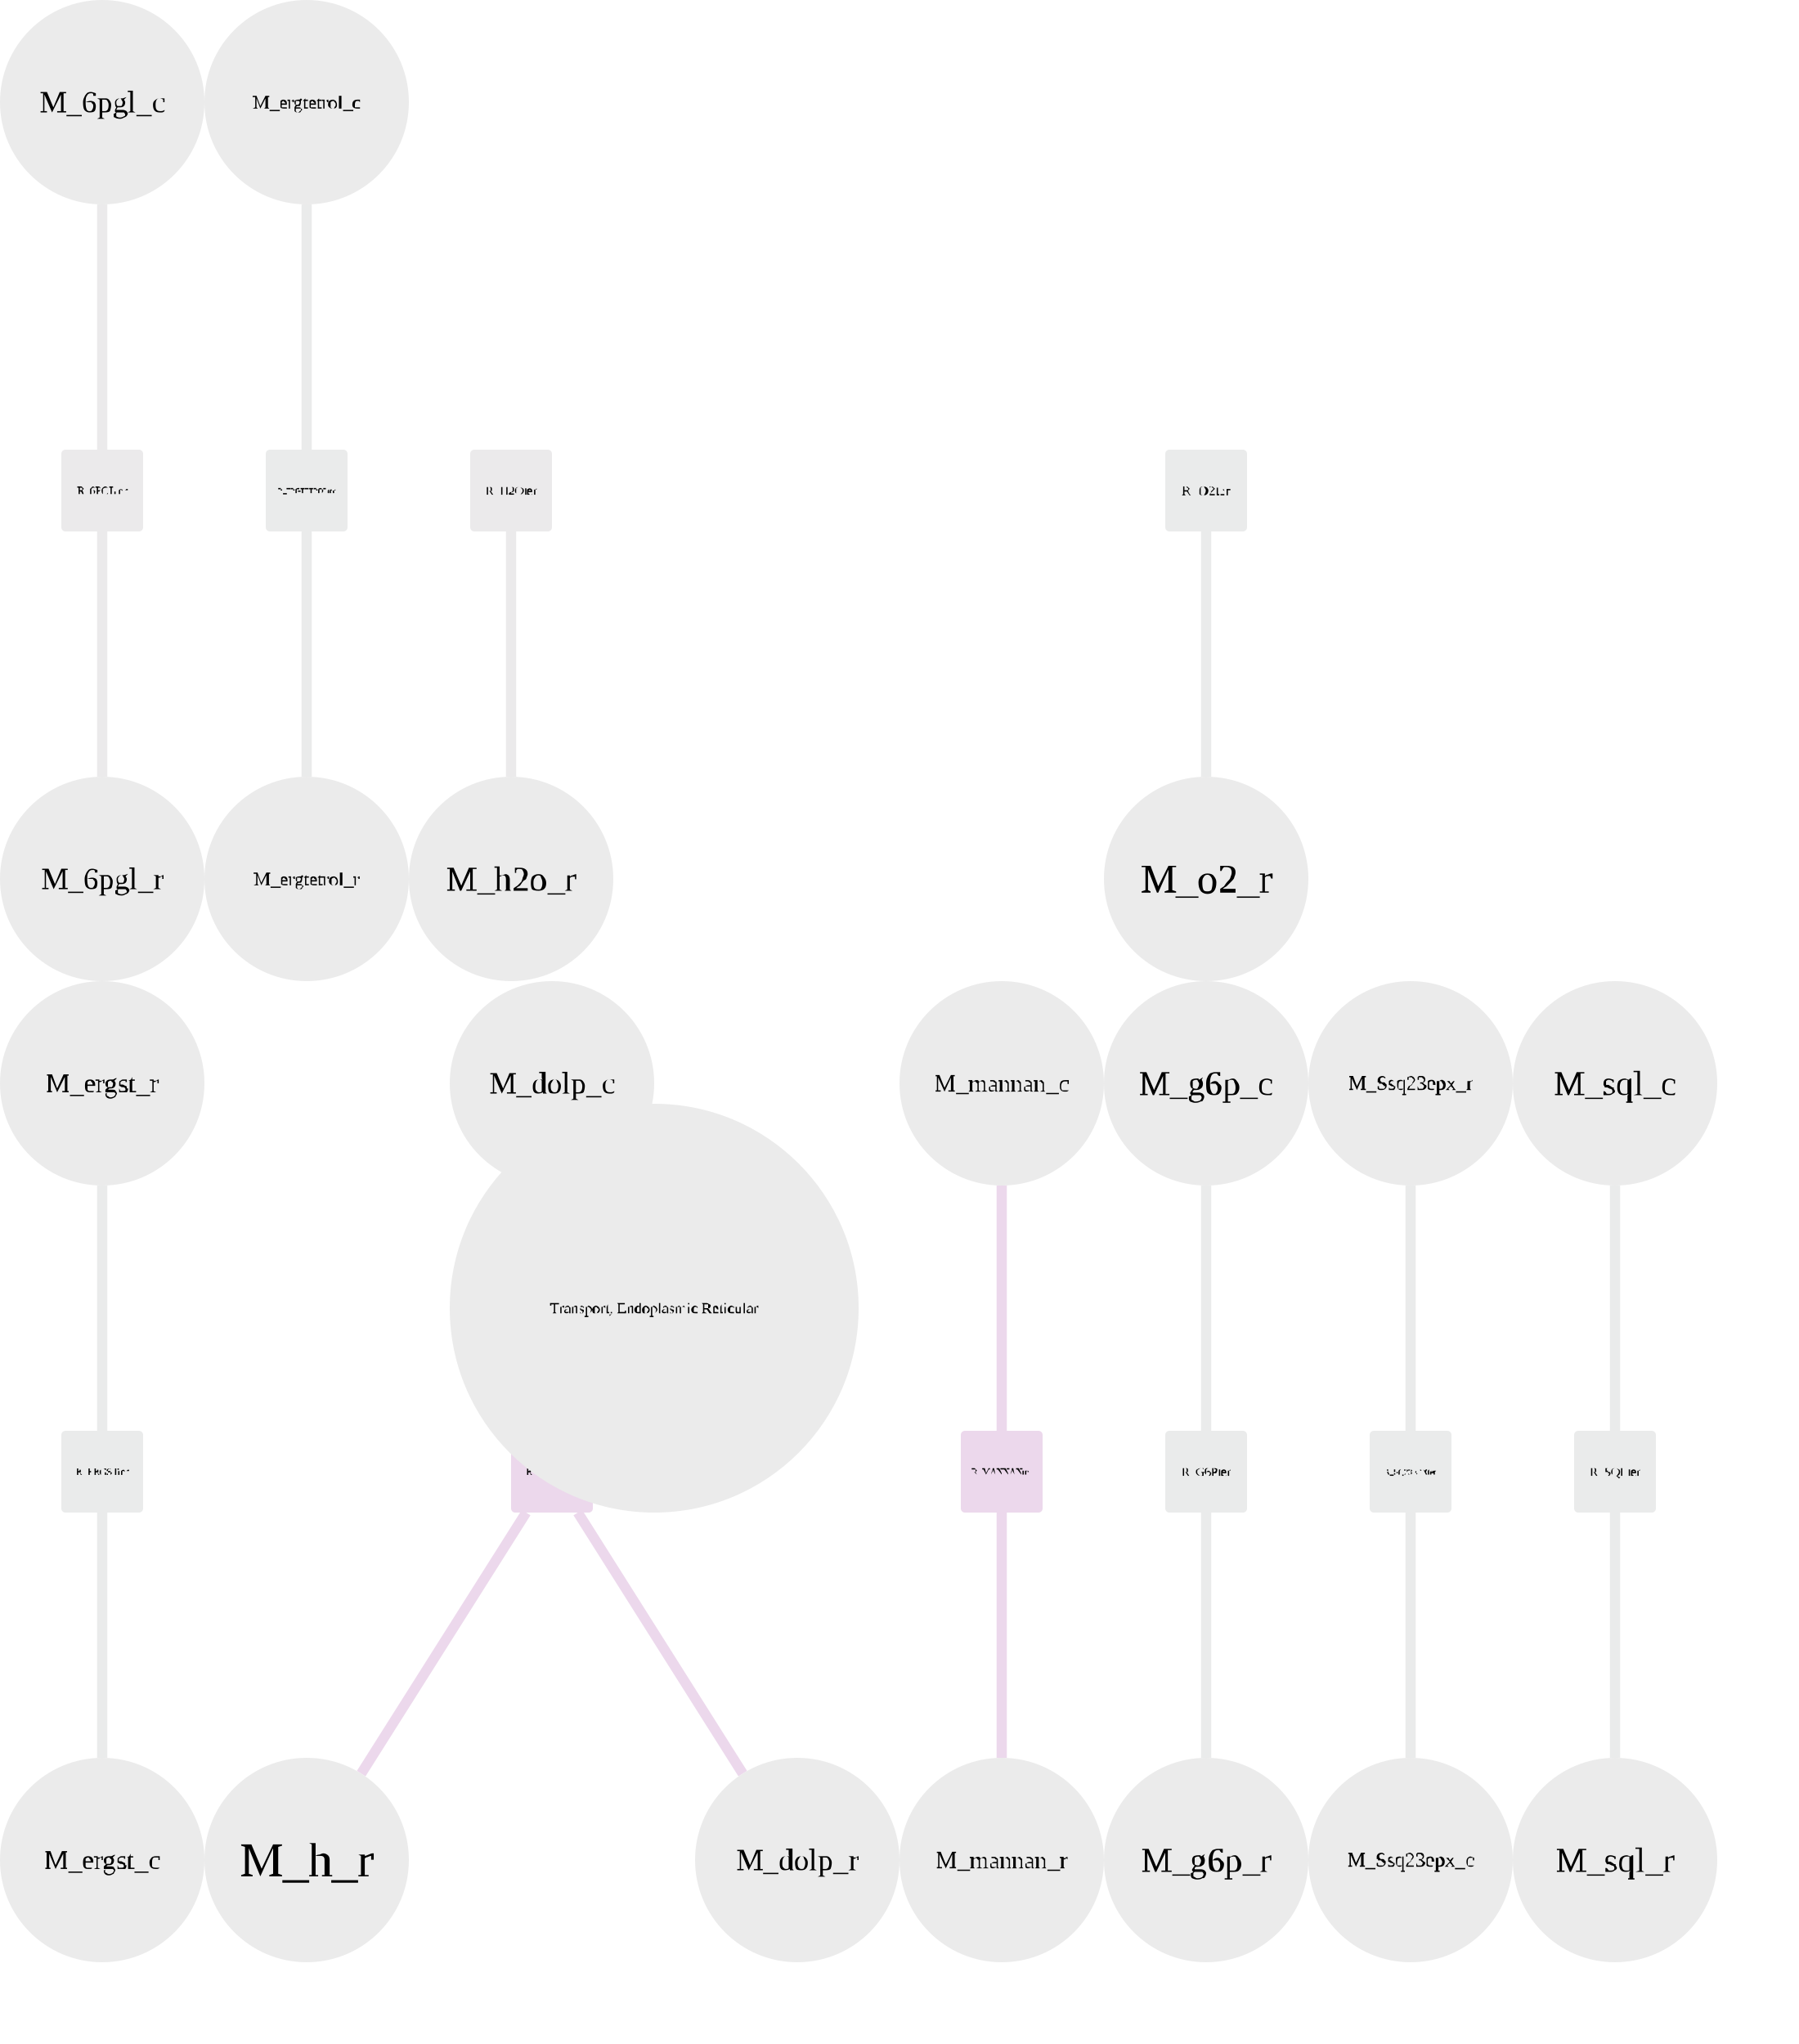
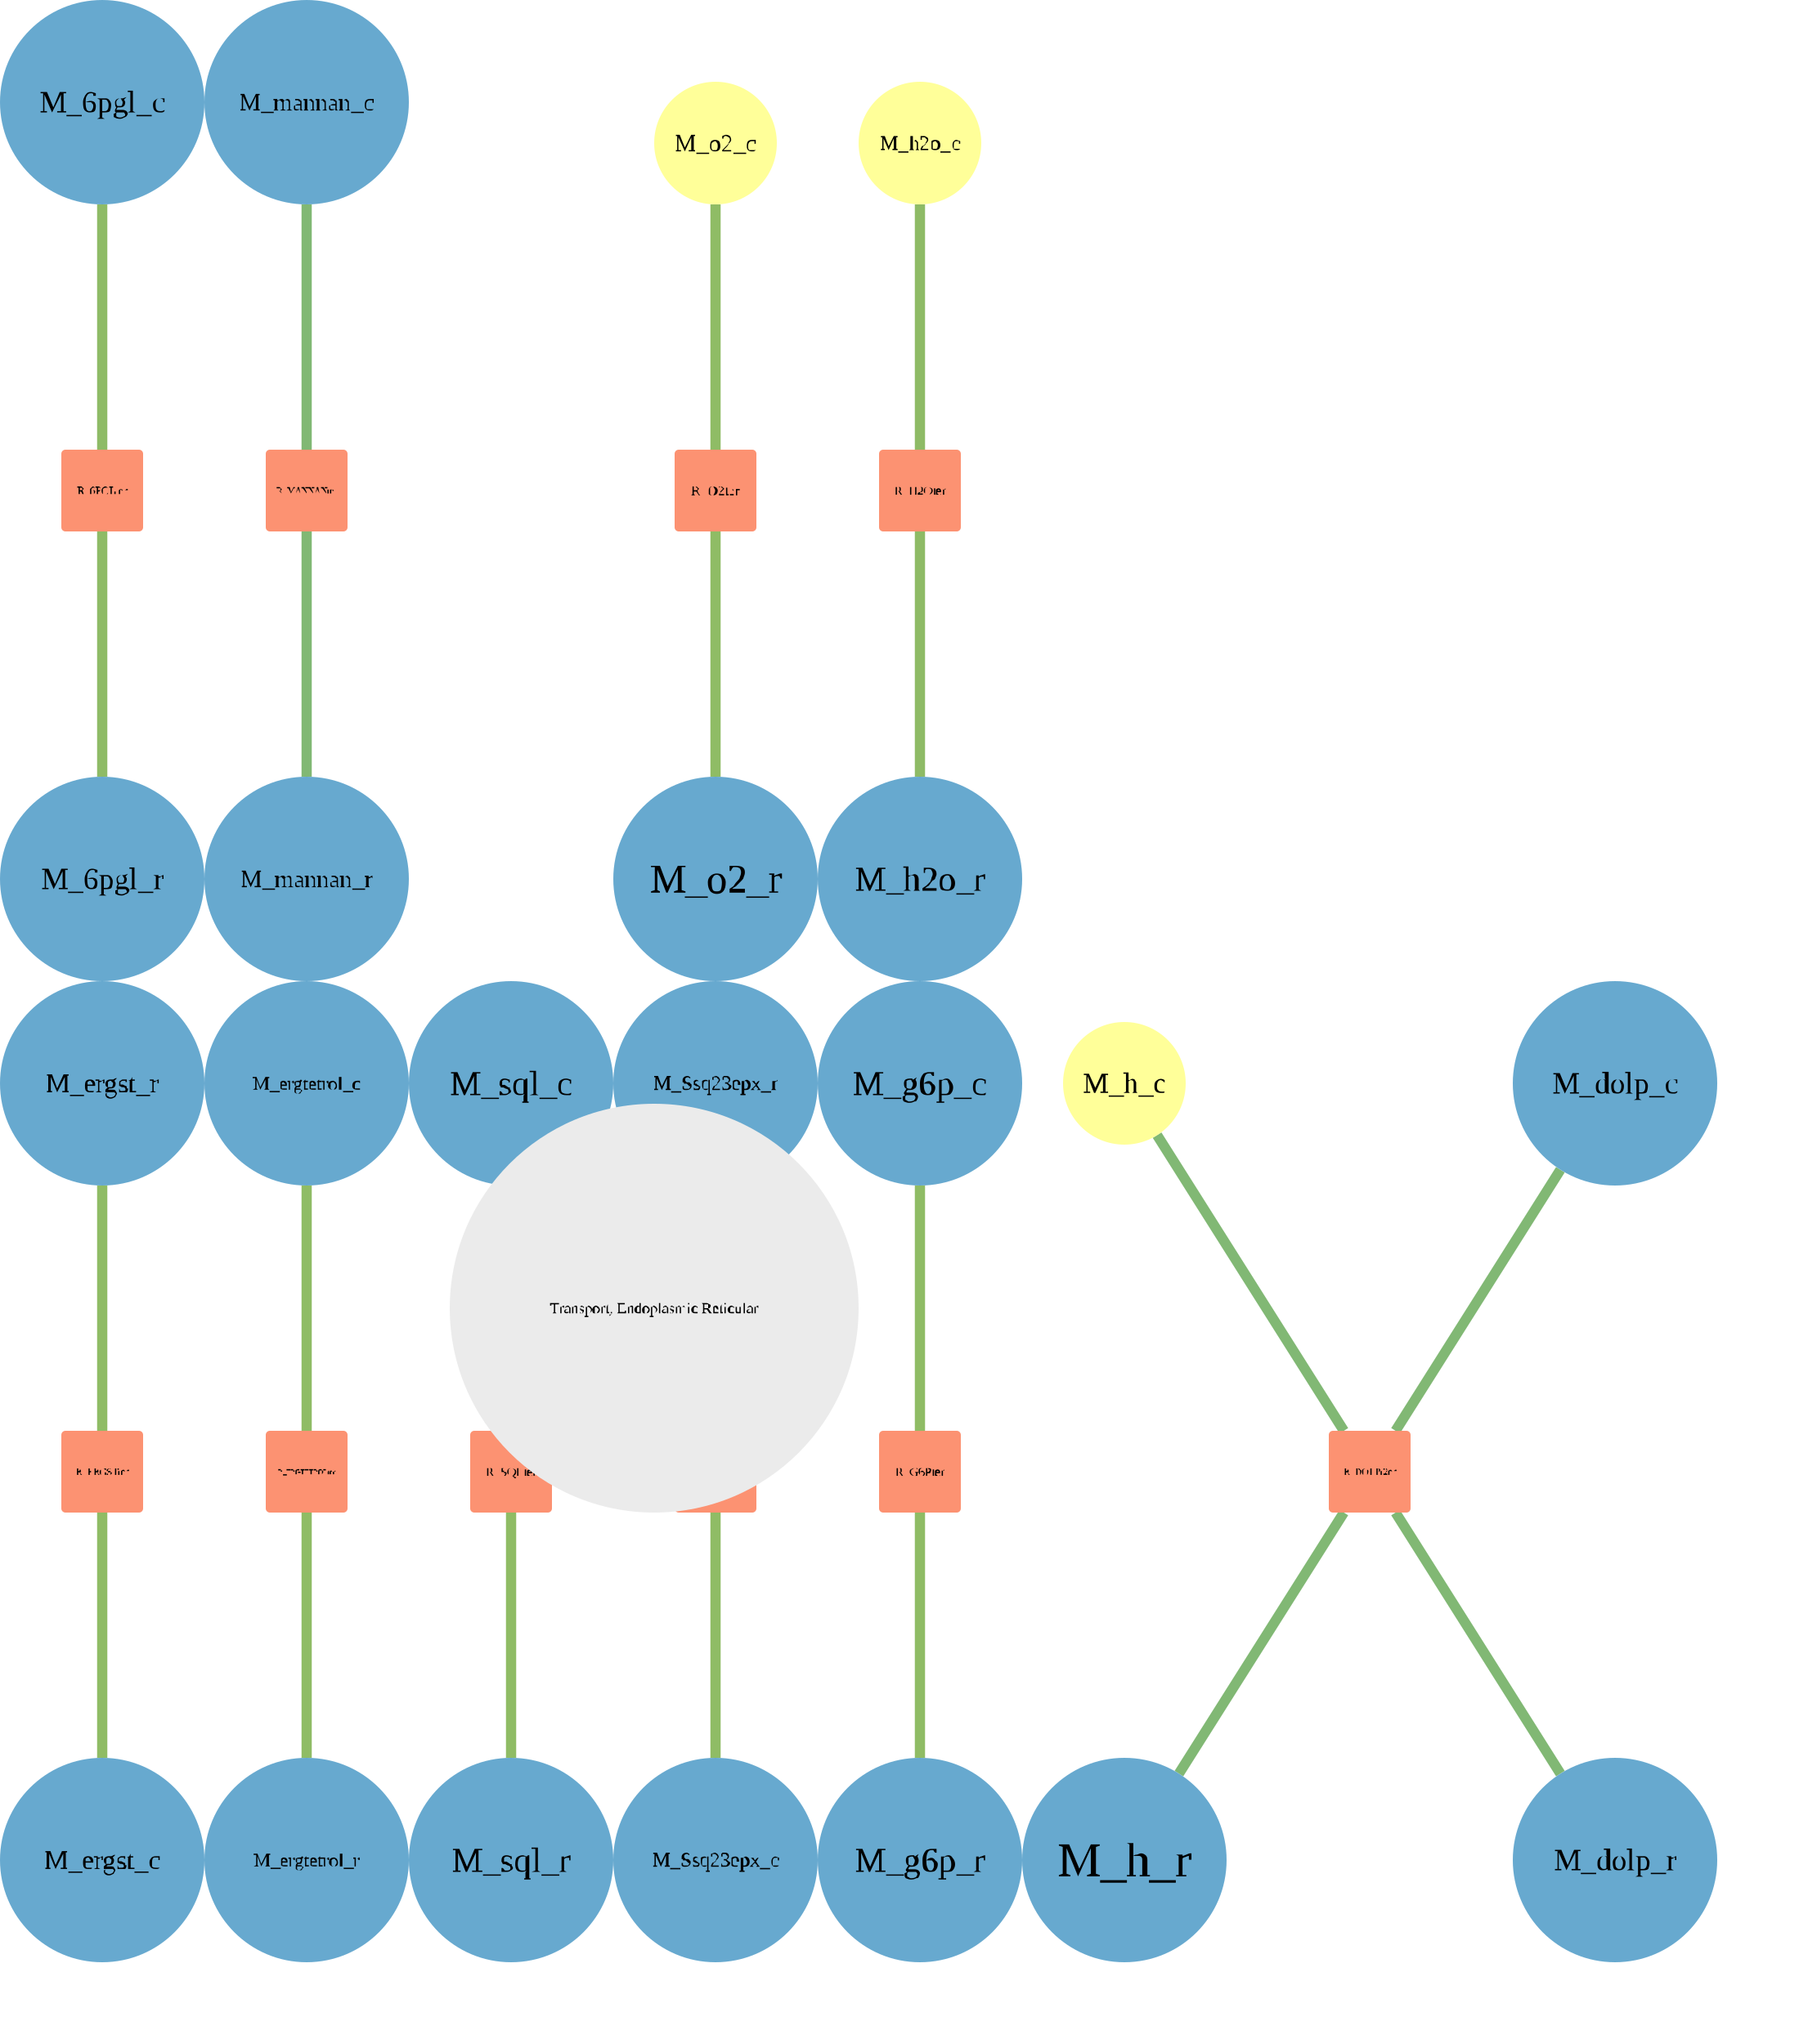
<svg xmlns="http://www.w3.org/2000/svg" width="22" height="25" viewbox="0 0 32 35" version="1.1">
  <rect width="22" height="25" fill="rgb(255,255,255)" />
  <g desc="Graph" transform="translate(8,16) scale(1,-1)">
    <g id="Edges" desc="This is the group of edges">
      <g id="0">
-         <path d="M -6.75,9.5 L -6.75,6.5" fill="none" stroke-width="0.125" stroke-opacity="1" stroke="rgb(235,234,235)" />
+         <path d="M -6.75,9.5 L -6.75,6.5" fill="none" stroke-width="0.125" stroke-opacity="1" stroke="rgb(142,187,102)" />
      </g>
      <g id="1">
-         <path d="M -6.75,13.5 L -6.75,10.5" fill="none" stroke-width="0.125" stroke-opacity="1" stroke="rgb(235,234,235)" />
+         <path d="M -6.75,13.5 L -6.75,10.5" fill="none" stroke-width="0.125" stroke-opacity="1" stroke="rgb(142,187,102)" />
      </g>
      <g id="2">
-         <path d="M -4.25,13.5 L -4.25,10.5" fill="none" stroke-width="0.125" stroke-opacity="1" stroke="rgb(234,235,235)" />
+         <path d="M -4.25,1.5 L -4.25,-1.5" fill="none" stroke-width="0.125" stroke-opacity="1" stroke="rgb(143,188,101)" />
      </g>
      <g id="3">
-         <path d="M -1.566,-2.5 L -3.583,-5.693" fill="none" stroke-width="0.125" stroke-opacity="1" stroke="rgb(236,216,236)" />
+         <path d="M 8.434,-2.5 L 6.417,-5.693" fill="none" stroke-width="0.125" stroke-opacity="1" stroke="rgb(129,184,116)" />
      </g>
      <g id="4">
-         <path d="M -4.25,9.5 L -4.25,6.5" fill="none" stroke-width="0.125" stroke-opacity="1" stroke="rgb(234,235,235)" />
+         <path d="M -4.25,-2.5 L -4.25,-5.5" fill="none" stroke-width="0.125" stroke-opacity="1" stroke="rgb(143,188,101)" />
      </g>
      <g id="5">
-         <path d="M -6.75,1.5 L -6.75,-1.5" fill="none" stroke-width="0.125" stroke-opacity="1" stroke="rgb(234,235,235)" />
+         <path d="M -6.75,1.5 L -6.75,-1.5" fill="none" stroke-width="0.125" stroke-opacity="1" stroke="rgb(143,188,101)" />
      </g>
      <g id="6">
-         <path d="M -1.25,1.5 L -1.25,-1.5" fill="none" stroke-width="0.125" stroke-opacity="1" stroke="rgb(236,216,236)" />
+         <path d="M 11.082,1.693 L 9.066,-1.5" fill="none" stroke-width="0.125" stroke-opacity="1" stroke="rgb(129,184,116)" />
      </g>
      <g id="7">
-         <path d="M -0.934,-2.5 L 1.083,-5.693" fill="none" stroke-width="0.125" stroke-opacity="1" stroke="rgb(236,216,236)" />
+         <path d="M 9.066,-2.5 L 11.082,-5.693" fill="none" stroke-width="0.125" stroke-opacity="1" stroke="rgb(129,184,116)" />
      </g>
      <g id="8">
-         <path d="M 4.25,-2.5 L 4.25,-5.5" fill="none" stroke-width="0.125" stroke-opacity="1" stroke="rgb(236,216,236)" />
+         <path d="M -4.25,9.5 L -4.25,6.5" fill="none" stroke-width="0.125" stroke-opacity="1" stroke="rgb(129,184,116)" />
      </g>
      <g id="9">
-         <path d="M -6.75,-2.5 L -6.75,-5.5" fill="none" stroke-width="0.125" stroke-opacity="1" stroke="rgb(234,235,235)" />
+         <path d="M -6.75,-2.5 L -6.75,-5.5" fill="none" stroke-width="0.125" stroke-opacity="1" stroke="rgb(143,188,101)" />
      </g>
      <g id="10">
-         <path d="M 6.75,1.5 L 6.75,-1.5" fill="none" stroke-width="0.125" stroke-opacity="1" stroke="rgb(234,235,235)" />
+         <path d="M 3.25,1.5 L 3.25,-1.5" fill="none" stroke-width="0.125" stroke-opacity="1" stroke="rgb(143,188,101)" />
      </g>
      <g id="11">
-         <path d="M 6.75,-2.5 L 6.75,-5.5" fill="none" stroke-width="0.125" stroke-opacity="1" stroke="rgb(234,235,235)" />
+         <path d="M 3.25,-2.5 L 3.25,-5.5" fill="none" stroke-width="0.125" stroke-opacity="1" stroke="rgb(143,188,101)" />
      </g>
      <g id="12">
-         <path d="M -1.75,9.5 L -1.75,6.5" fill="none" stroke-width="0.125" stroke-opacity="1" stroke="rgb(235,234,235)" />
+         <path d="M 3.25,9.5 L 3.25,6.5" fill="none" stroke-width="0.125" stroke-opacity="1" stroke="rgb(142,187,102)" />
      </g>
      <g id="13">
-         <path d="M 9.25,-2.5 L 9.25,-5.5" fill="none" stroke-width="0.125" stroke-opacity="1" stroke="rgb(234,235,235)" />
+         <path d="M 0.75,-2.5 L 0.75,-5.5" fill="none" stroke-width="0.125" stroke-opacity="1" stroke="rgb(143,188,101)" />
      </g>
      <g id="14">
-         <path d="M 4.25,1.5 L 4.25,-1.5" fill="none" stroke-width="0.125" stroke-opacity="1" stroke="rgb(236,216,236)" />
+         <path d="M -4.25,13.5 L -4.25,10.5" fill="none" stroke-width="0.125" stroke-opacity="1" stroke="rgb(129,184,116)" />
      </g>
      <g id="15">
-         <path d="M 6.75,9.5 L 6.75,6.5" fill="none" stroke-width="0.125" stroke-opacity="1" stroke="rgb(234,235,235)" />
+         <path d="M 0.75,9.5 L 0.75,6.5" fill="none" stroke-width="0.125" stroke-opacity="1" stroke="rgb(143,188,101)" />
      </g>
      <g id="16">
-         <path d="M 9.25,1.5 L 9.25,-1.5" fill="none" stroke-width="0.125" stroke-opacity="1" stroke="rgb(234,235,235)" />
+         <path d="M 0.75,1.5 L 0.75,-1.5" fill="none" stroke-width="0.125" stroke-opacity="1" stroke="rgb(143,188,101)" />
      </g>
      <g id="17">
-         <path d="M 11.75,-2.5 L 11.75,-5.5" fill="none" stroke-width="0.125" stroke-opacity="1" stroke="rgb(234,235,235)" />
+         <path d="M -1.75,-2.5 L -1.75,-5.5" fill="none" stroke-width="0.125" stroke-opacity="1" stroke="rgb(143,188,101)" />
      </g>
      <g id="18">
-         <path d="M 11.75,1.5 L 11.75,-1.5" fill="none" stroke-width="0.125" stroke-opacity="1" stroke="rgb(234,235,235)" />
+         <path d="M -1.75,1.5 L -1.75,-1.5" fill="none" stroke-width="0.125" stroke-opacity="1" stroke="rgb(143,188,101)" />
+       </g>
+       <g id="19">
+         <path d="M 0.75,13.5 L 0.75,10.5" fill="none" stroke-width="0.125" stroke-opacity="1" stroke="rgb(143,188,101)" />
+       </g>
+       <g id="20">
+         <path d="M 3.25,13.5 L 3.25,10.5" fill="none" stroke-width="0.125" stroke-opacity="1" stroke="rgb(142,187,102)" />
+       </g>
+       <g id="21">
+         <path d="M 6.15,2.116 L 8.434,-1.5" fill="none" stroke-width="0.125" stroke-opacity="1" stroke="rgb(129,184,116)" />
      </g>
    </g>
    <g id="Nodes" desc="This is the group of nodes">
      <g id="0">
-         <ellipse cx="11.75" cy="2.75" rx="1.25" ry="1.25" fill="rgb(235,235,235)" fill-opacity="1" />
-         <text x="11.75" y="-2.607" font-size="0.429" text-anchor="middle" transform="scale(1,-1)" stroke-width="0" fill="rgb(0,0,0)" fill-opacity="1">M_sql_c</text>
+         <ellipse cx="5.75" cy="2.75" rx="0.75" ry="0.75" fill="rgb(255,255,153)" fill-opacity="1" />
+         <text x="5.75" y="-2.63" font-size="0.36" text-anchor="middle" transform="scale(1,-1)" stroke-width="0" fill="rgb(0,0,0)" fill-opacity="1">M_h_c</text>
      </g>
      <g id="1">
-         <ellipse cx="9.25" cy="2.75" rx="1.25" ry="1.25" fill="rgb(235,235,235)" fill-opacity="1" />
-         <text x="9.25" y="-2.667" font-size="0.25" text-anchor="middle" transform="scale(1,-1)" stroke-width="0" fill="rgb(0,0,0)" fill-opacity="1">M_Ssq23epx_r</text>
+         <ellipse cx="3.25" cy="14.25" rx="0.75" ry="0.75" fill="rgb(255,255,153)" fill-opacity="1" />
+         <text x="3.25" y="-14.164" font-size="0.257" text-anchor="middle" transform="scale(1,-1)" stroke-width="0" fill="rgb(0,0,0)" fill-opacity="1">M_h2o_c</text>
      </g>
      <g id="2">
-         <ellipse cx="6.75" cy="5.25" rx="1.25" ry="1.25" fill="rgb(235,235,235)" fill-opacity="1" />
-         <text x="6.75" y="-5.083" font-size="0.5" text-anchor="middle" transform="scale(1,-1)" stroke-width="0" fill="rgb(0,0,0)" fill-opacity="1">M_o2_r</text>
+         <ellipse cx="0.75" cy="14.25" rx="0.75" ry="0.75" fill="rgb(255,255,153)" fill-opacity="1" />
+         <text x="0.75" y="-14.15" font-size="0.3" text-anchor="middle" transform="scale(1,-1)" stroke-width="0" fill="rgb(0,0,0)" fill-opacity="1">M_o2_c</text>
      </g>
      <g id="3">
-         <ellipse cx="4.25" cy="2.75" rx="1.25" ry="1.25" fill="rgb(235,235,235)" fill-opacity="1" />
-         <text x="4.25" y="-2.65" font-size="0.3" text-anchor="middle" transform="scale(1,-1)" stroke-width="0" fill="rgb(0,0,0)" fill-opacity="1">M_mannan_c</text>
+         <ellipse cx="-1.75" cy="2.75" rx="1.25" ry="1.25" fill="rgb(103,169,207)" fill-opacity="1" />
+         <text x="-1.75" y="-2.607" font-size="0.429" text-anchor="middle" transform="scale(1,-1)" stroke-width="0" fill="rgb(0,0,0)" fill-opacity="1">M_sql_c</text>
      </g>
      <g id="4">
-         <ellipse cx="9.25" cy="-6.75" rx="1.25" ry="1.25" fill="rgb(235,235,235)" fill-opacity="1" />
-         <text x="9.25" y="6.833" font-size="0.25" text-anchor="middle" transform="scale(1,-1)" stroke-width="0" fill="rgb(0,0,0)" fill-opacity="1">M_Ssq23epx_c</text>
+         <ellipse cx="-1.75" cy="-6.75" rx="1.25" ry="1.25" fill="rgb(103,169,207)" fill-opacity="1" />
+         <text x="-1.75" y="6.893" font-size="0.429" text-anchor="middle" transform="scale(1,-1)" stroke-width="0" fill="rgb(0,0,0)" fill-opacity="1">M_sql_r</text>
      </g>
      <g id="5">
-         <ellipse cx="-1.75" cy="5.25" rx="1.25" ry="1.25" fill="rgb(235,235,235)" fill-opacity="1" />
-         <text x="-1.75" y="-5.107" font-size="0.429" text-anchor="middle" transform="scale(1,-1)" stroke-width="0" fill="rgb(0,0,0)" fill-opacity="1">M_h2o_r</text>
+         <ellipse cx="0.75" cy="2.75" rx="1.25" ry="1.25" fill="rgb(103,169,207)" fill-opacity="1" />
+         <text x="0.75" y="-2.667" font-size="0.25" text-anchor="middle" transform="scale(1,-1)" stroke-width="0" fill="rgb(0,0,0)" fill-opacity="1">M_Ssq23epx_r</text>
      </g>
      <g id="6">
-         <rect x="11.25" y="-2.5" width="1" height="1" rx="0.05" ry="0.05" fill="rgb(234,235,235)" fill-opacity="1" />
-         <text x="11.75" y="2.05" font-size="0.15" text-anchor="middle" transform="scale(1,-1)" stroke-width="0" fill="rgb(0,0,0)" fill-opacity="1">R_SQLter</text>
+         <ellipse cx="0.75" cy="5.25" rx="1.25" ry="1.25" fill="rgb(103,169,207)" fill-opacity="1" />
+         <text x="0.75" y="-5.083" font-size="0.5" text-anchor="middle" transform="scale(1,-1)" stroke-width="0" fill="rgb(0,0,0)" fill-opacity="1">M_o2_r</text>
      </g>
      <g id="7">
-         <rect x="3.75" y="-2.5" width="1" height="1" rx="0.05" ry="0.05" fill="rgb(236,216,236)" fill-opacity="1" />
-         <text x="4.25" y="2.036" font-size="0.109" text-anchor="middle" transform="scale(1,-1)" stroke-width="0" fill="rgb(0,0,0)" fill-opacity="1">R_MANNANter</text>
+         <ellipse cx="-4.25" cy="14.75" rx="1.25" ry="1.25" fill="rgb(103,169,207)" fill-opacity="1" />
+         <text x="-4.25" y="-14.65" font-size="0.3" text-anchor="middle" transform="scale(1,-1)" stroke-width="0" fill="rgb(0,0,0)" fill-opacity="1">M_mannan_c</text>
      </g>
      <g id="8">
-         <ellipse cx="11.75" cy="-6.75" rx="1.25" ry="1.25" fill="rgb(235,235,235)" fill-opacity="1" />
-         <text x="11.75" y="6.893" font-size="0.429" text-anchor="middle" transform="scale(1,-1)" stroke-width="0" fill="rgb(0,0,0)" fill-opacity="1">M_sql_r</text>
+         <ellipse cx="0.75" cy="-6.75" rx="1.25" ry="1.25" fill="rgb(103,169,207)" fill-opacity="1" />
+         <text x="0.75" y="6.833" font-size="0.25" text-anchor="middle" transform="scale(1,-1)" stroke-width="0" fill="rgb(0,0,0)" fill-opacity="1">M_Ssq23epx_c</text>
      </g>
      <g id="9">
-         <rect x="-2.25" y="9.5" width="1" height="1" rx="0.05" ry="0.05" fill="rgb(235,234,235)" fill-opacity="1" />
-         <text x="-1.75" y="-9.95" font-size="0.15" text-anchor="middle" transform="scale(1,-1)" stroke-width="0" fill="rgb(0,0,0)" fill-opacity="1">R_H2Oter</text>
+         <ellipse cx="11.75" cy="2.75" rx="1.25" ry="1.25" fill="rgb(103,169,207)" fill-opacity="1" />
+         <text x="11.75" y="-2.625" font-size="0.375" text-anchor="middle" transform="scale(1,-1)" stroke-width="0" fill="rgb(0,0,0)" fill-opacity="1">M_dolp_c</text>
      </g>
      <g id="10">
-         <rect x="-1.75" y="-2.5" width="1" height="1" rx="0.05" ry="0.05" fill="rgb(236,216,236)" fill-opacity="1" />
-         <text x="-1.25" y="2.04" font-size="0.12" text-anchor="middle" transform="scale(1,-1)" stroke-width="0" fill="rgb(0,0,0)" fill-opacity="1">R_DOLPt2er</text>
+         <rect x="0.25" y="9.5" width="1" height="1" rx="0.05" ry="0.05" fill="rgb(252,146,114)" fill-opacity="1" />
+         <text x="0.75" y="-9.943" font-size="0.171" text-anchor="middle" transform="scale(1,-1)" stroke-width="0" fill="rgb(0,0,0)" fill-opacity="1">R_O2ter</text>
      </g>
      <g id="11">
-         <ellipse cx="6.75" cy="2.75" rx="1.25" ry="1.25" fill="rgb(235,235,235)" fill-opacity="1" />
-         <text x="6.75" y="-2.607" font-size="0.429" text-anchor="middle" transform="scale(1,-1)" stroke-width="0" fill="rgb(0,0,0)" fill-opacity="1">M_g6p_c</text>
+         <ellipse cx="3.25" cy="5.25" rx="1.25" ry="1.25" fill="rgb(103,169,207)" fill-opacity="1" />
+         <text x="3.25" y="-5.107" font-size="0.429" text-anchor="middle" transform="scale(1,-1)" stroke-width="0" fill="rgb(0,0,0)" fill-opacity="1">M_h2o_r</text>
      </g>
      <g id="12">
-         <rect x="8.75" y="-2.5" width="1" height="1" rx="0.05" ry="0.05" fill="rgb(234,235,235)" fill-opacity="1" />
-         <text x="9.25" y="2.033" font-size="0.1" text-anchor="middle" transform="scale(1,-1)" stroke-width="0" fill="rgb(0,0,0)" fill-opacity="1">R_SQ23EPXter</text>
+         <rect x="-4.75" y="9.5" width="1" height="1" rx="0.05" ry="0.05" fill="rgb(252,146,114)" fill-opacity="1" />
+         <text x="-4.25" y="-9.964" font-size="0.109" text-anchor="middle" transform="scale(1,-1)" stroke-width="0" fill="rgb(0,0,0)" fill-opacity="1">R_MANNANter</text>
      </g>
      <g id="13">
-         <rect x="6.25" y="-2.5" width="1" height="1" rx="0.05" ry="0.05" fill="rgb(234,235,235)" fill-opacity="1" />
-         <text x="6.75" y="2.05" font-size="0.15" text-anchor="middle" transform="scale(1,-1)" stroke-width="0" fill="rgb(0,0,0)" fill-opacity="1">R_G6Pter</text>
+         <ellipse cx="-6.75" cy="5.25" rx="1.25" ry="1.25" fill="rgb(103,169,207)" fill-opacity="1" />
+         <text x="-6.75" y="-5.125" font-size="0.375" text-anchor="middle" transform="scale(1,-1)" stroke-width="0" fill="rgb(0,0,0)" fill-opacity="1">M_6pgl_r</text>
      </g>
      <g id="14">
-         <rect x="-7.25" y="9.5" width="1" height="1" rx="0.05" ry="0.05" fill="rgb(235,234,235)" fill-opacity="1" />
+         <rect x="2.75" y="9.5" width="1" height="1" rx="0.05" ry="0.05" fill="rgb(252,146,114)" fill-opacity="1" />
+         <text x="3.25" y="-9.95" font-size="0.15" text-anchor="middle" transform="scale(1,-1)" stroke-width="0" fill="rgb(0,0,0)" fill-opacity="1">R_H2Oter</text>
+       </g>
+       <g id="15">
+         <rect x="8.25" y="-2.5" width="1" height="1" rx="0.05" ry="0.05" fill="rgb(252,146,114)" fill-opacity="1" />
+         <text x="8.75" y="2.04" font-size="0.12" text-anchor="middle" transform="scale(1,-1)" stroke-width="0" fill="rgb(0,0,0)" fill-opacity="1">R_DOLPt2er</text>
+       </g>
+       <g id="16">
+         <ellipse cx="5.75" cy="-6.75" rx="1.25" ry="1.25" fill="rgb(103,169,207)" fill-opacity="1" />
+         <text x="5.75" y="6.95" font-size="0.6" text-anchor="middle" transform="scale(1,-1)" stroke-width="0" fill="rgb(0,0,0)" fill-opacity="1">M_h_r</text>
+       </g>
+       <g id="17">
+         <rect x="2.75" y="-2.5" width="1" height="1" rx="0.05" ry="0.05" fill="rgb(252,146,114)" fill-opacity="1" />
+         <text x="3.25" y="2.05" font-size="0.15" text-anchor="middle" transform="scale(1,-1)" stroke-width="0" fill="rgb(0,0,0)" fill-opacity="1">R_G6Pter</text>
+       </g>
+       <g id="18">
+         <rect x="-7.25" y="-2.5" width="1" height="1" rx="0.05" ry="0.05" fill="rgb(252,146,114)" fill-opacity="1" />
+         <text x="-6.75" y="2.04" font-size="0.12" text-anchor="middle" transform="scale(1,-1)" stroke-width="0" fill="rgb(0,0,0)" fill-opacity="1">R_ERGSTter</text>
+       </g>
+       <g id="19">
+         <ellipse cx="-4.25" cy="-6.75" rx="1.25" ry="1.25" fill="rgb(103,169,207)" fill-opacity="1" />
+         <text x="-4.25" y="6.827" font-size="0.231" text-anchor="middle" transform="scale(1,-1)" stroke-width="0" fill="rgb(0,0,0)" fill-opacity="1">M_ergtetrol_r</text>
+       </g>
+       <g id="20">
+         <rect x="-4.75" y="-2.5" width="1" height="1" rx="0.05" ry="0.05" fill="rgb(252,146,114)" fill-opacity="1" />
+         <text x="-4.25" y="2.029" font-size="0.086" text-anchor="middle" transform="scale(1,-1)" stroke-width="0" fill="rgb(0,0,0)" fill-opacity="1">R_ERGTETROLter</text>
+       </g>
+       <g id="21">
+         <rect x="-7.25" y="9.5" width="1" height="1" rx="0.05" ry="0.05" fill="rgb(252,146,114)" fill-opacity="1" />
        <text x="-6.75" y="-9.956" font-size="0.133" text-anchor="middle" transform="scale(1,-1)" stroke-width="0" fill="rgb(0,0,0)" fill-opacity="1">R_6PGLter</text>
      </g>
-       <g id="15">
-         <ellipse cx="-6.75" cy="-6.75" rx="1.25" ry="1.25" fill="rgb(235,235,235)" fill-opacity="1" />
+       <g id="22">
+         <ellipse cx="-6.75" cy="2.75" rx="1.25" ry="1.25" fill="rgb(103,169,207)" fill-opacity="1" />
+         <text x="-6.75" y="-2.639" font-size="0.333" text-anchor="middle" transform="scale(1,-1)" stroke-width="0" fill="rgb(0,0,0)" fill-opacity="1">M_ergst_r</text>
+       </g>
+       <g id="23">
+         <ellipse cx="-6.75" cy="14.75" rx="1.25" ry="1.25" fill="rgb(103,169,207)" fill-opacity="1" />
+         <text x="-6.75" y="-14.625" font-size="0.375" text-anchor="middle" transform="scale(1,-1)" stroke-width="0" fill="rgb(0,0,0)" fill-opacity="1">M_6pgl_c</text>
+       </g>
+       <g id="24">
+         <ellipse cx="-4.25" cy="2.75" rx="1.25" ry="1.25" fill="rgb(103,169,207)" fill-opacity="1" />
+         <text x="-4.25" y="-2.673" font-size="0.231" text-anchor="middle" transform="scale(1,-1)" stroke-width="0" fill="rgb(0,0,0)" fill-opacity="1">M_ergtetrol_c</text>
+       </g>
+       <g id="25">
+         <ellipse cx="11.75" cy="-6.75" rx="1.25" ry="1.25" fill="rgb(103,169,207)" fill-opacity="1" />
+         <text x="11.75" y="6.875" font-size="0.375" text-anchor="middle" transform="scale(1,-1)" stroke-width="0" fill="rgb(0,0,0)" fill-opacity="1">M_dolp_r</text>
+       </g>
+       <g id="26">
+         <rect x="0.25" y="-2.5" width="1" height="1" rx="0.05" ry="0.05" fill="rgb(252,146,114)" fill-opacity="1" />
+         <text x="0.75" y="2.033" font-size="0.1" text-anchor="middle" transform="scale(1,-1)" stroke-width="0" fill="rgb(0,0,0)" fill-opacity="1">R_SQ23EPXter</text>
+       </g>
+       <g id="27">
+         <ellipse cx="-4.25" cy="5.25" rx="1.25" ry="1.25" fill="rgb(103,169,207)" fill-opacity="1" />
+         <text x="-4.25" y="-5.15" font-size="0.3" text-anchor="middle" transform="scale(1,-1)" stroke-width="0" fill="rgb(0,0,0)" fill-opacity="1">M_mannan_r</text>
+       </g>
+       <g id="28">
+         <ellipse cx="-6.75" cy="-6.75" rx="1.25" ry="1.25" fill="rgb(103,169,207)" fill-opacity="1" />
        <text x="-6.75" y="6.861" font-size="0.333" text-anchor="middle" transform="scale(1,-1)" stroke-width="0" fill="rgb(0,0,0)" fill-opacity="1">M_ergst_c</text>
      </g>
-       <g id="16">
-         <rect x="-4.75" y="9.5" width="1" height="1" rx="0.05" ry="0.05" fill="rgb(234,235,235)" fill-opacity="1" />
-         <text x="-4.25" y="-9.971" font-size="0.086" text-anchor="middle" transform="scale(1,-1)" stroke-width="0" fill="rgb(0,0,0)" fill-opacity="1">R_ERGTETROLter</text>
-       </g>
-       <g id="17">
-         <ellipse cx="-6.75" cy="5.25" rx="1.25" ry="1.25" fill="rgb(235,235,235)" fill-opacity="1" />
-         <text x="-6.75" y="-5.125" font-size="0.375" text-anchor="middle" transform="scale(1,-1)" stroke-width="0" fill="rgb(0,0,0)" fill-opacity="1">M_6pgl_r</text>
-       </g>
-       <g id="18">
-         <ellipse cx="-6.75" cy="14.75" rx="1.25" ry="1.25" fill="rgb(235,235,235)" fill-opacity="1" />
-         <text x="-6.75" y="-14.625" font-size="0.375" text-anchor="middle" transform="scale(1,-1)" stroke-width="0" fill="rgb(0,0,0)" fill-opacity="1">M_6pgl_c</text>
-       </g>
-       <g id="19">
-         <ellipse cx="-4.25" cy="14.75" rx="1.25" ry="1.25" fill="rgb(235,235,235)" fill-opacity="1" />
-         <text x="-4.25" y="-14.673" font-size="0.231" text-anchor="middle" transform="scale(1,-1)" stroke-width="0" fill="rgb(0,0,0)" fill-opacity="1">M_ergtetrol_c</text>
-       </g>
-       <g id="20">
-         <ellipse cx="-4.25" cy="-6.75" rx="1.25" ry="1.25" fill="rgb(235,235,235)" fill-opacity="1" />
-         <text x="-4.25" y="6.95" font-size="0.6" text-anchor="middle" transform="scale(1,-1)" stroke-width="0" fill="rgb(0,0,0)" fill-opacity="1">M_h_r</text>
-       </g>
-       <g id="21">
-         <ellipse cx="-4.25" cy="5.25" rx="1.25" ry="1.25" fill="rgb(235,235,235)" fill-opacity="1" />
-         <text x="-4.25" y="-5.173" font-size="0.231" text-anchor="middle" transform="scale(1,-1)" stroke-width="0" fill="rgb(0,0,0)" fill-opacity="1">M_ergtetrol_r</text>
-       </g>
-       <g id="22">
-         <ellipse cx="-6.75" cy="2.75" rx="1.25" ry="1.25" fill="rgb(235,235,235)" fill-opacity="1" />
-         <text x="-6.75" y="-2.639" font-size="0.333" text-anchor="middle" transform="scale(1,-1)" stroke-width="0" fill="rgb(0,0,0)" fill-opacity="1">M_ergst_r</text>
-       </g>
-       <g id="23">
-         <ellipse cx="-1.25" cy="2.75" rx="1.25" ry="1.25" fill="rgb(235,235,235)" fill-opacity="1" />
-         <text x="-1.25" y="-2.625" font-size="0.375" text-anchor="middle" transform="scale(1,-1)" stroke-width="0" fill="rgb(0,0,0)" fill-opacity="1">M_dolp_c</text>
-       </g>
-       <g id="24">
-         <ellipse cx="1.75" cy="-6.75" rx="1.25" ry="1.25" fill="rgb(235,235,235)" fill-opacity="1" />
-         <text x="1.75" y="6.875" font-size="0.375" text-anchor="middle" transform="scale(1,-1)" stroke-width="0" fill="rgb(0,0,0)" fill-opacity="1">M_dolp_r</text>
-       </g>
-       <g id="25">
-         <rect x="-7.25" y="-2.5" width="1" height="1" rx="0.05" ry="0.05" fill="rgb(234,235,235)" fill-opacity="1" />
-         <text x="-6.75" y="2.04" font-size="0.12" text-anchor="middle" transform="scale(1,-1)" stroke-width="0" fill="rgb(0,0,0)" fill-opacity="1">R_ERGSTter</text>
-       </g>
-       <g id="26">
-         <ellipse cx="4.25" cy="-6.75" rx="1.25" ry="1.25" fill="rgb(235,235,235)" fill-opacity="1" />
-         <text x="4.25" y="6.85" font-size="0.3" text-anchor="middle" transform="scale(1,-1)" stroke-width="0" fill="rgb(0,0,0)" fill-opacity="1">M_mannan_r</text>
-       </g>
-       <g id="27">
-         <rect x="6.25" y="9.5" width="1" height="1" rx="0.05" ry="0.05" fill="rgb(234,235,235)" fill-opacity="1" />
-         <text x="6.75" y="-9.943" font-size="0.171" text-anchor="middle" transform="scale(1,-1)" stroke-width="0" fill="rgb(0,0,0)" fill-opacity="1">R_O2ter</text>
-       </g>
-       <g id="28">
-         <ellipse cx="6.75" cy="-6.75" rx="1.25" ry="1.25" fill="rgb(235,235,235)" fill-opacity="1" />
-         <text x="6.75" y="6.893" font-size="0.429" text-anchor="middle" transform="scale(1,-1)" stroke-width="0" fill="rgb(0,0,0)" fill-opacity="1">M_g6p_r</text>
-       </g>
      <g id="29">
+         <ellipse cx="3.25" cy="2.75" rx="1.25" ry="1.25" fill="rgb(103,169,207)" fill-opacity="1" />
+         <text x="3.25" y="-2.607" font-size="0.429" text-anchor="middle" transform="scale(1,-1)" stroke-width="0" fill="rgb(0,0,0)" fill-opacity="1">M_g6p_c</text>
+       </g>
+       <g id="30">
+         <rect x="-2.25" y="-2.5" width="1" height="1" rx="0.05" ry="0.05" fill="rgb(252,146,114)" fill-opacity="1" />
+         <text x="-1.75" y="2.05" font-size="0.15" text-anchor="middle" transform="scale(1,-1)" stroke-width="0" fill="rgb(0,0,0)" fill-opacity="1">R_SQLter</text>
+       </g>
+       <g id="31">
+         <ellipse cx="3.25" cy="-6.75" rx="1.25" ry="1.25" fill="rgb(103,169,207)" fill-opacity="1" />
+         <text x="3.25" y="6.893" font-size="0.429" text-anchor="middle" transform="scale(1,-1)" stroke-width="0" fill="rgb(0,0,0)" fill-opacity="1">M_g6p_r</text>
+       </g>
+       <g id="32">
        <ellipse cx="0" cy="0" rx="2.5" ry="2.5" fill="rgb(235,235,235)" fill-opacity="1" />
        <text x="0" y="0.062" font-size="0.188" text-anchor="middle" transform="scale(1,-1)" stroke-width="0" fill="rgb(0,0,0)" fill-opacity="1">Transport, Endoplasmic Reticular</text>
      </g>
    </g>
  </g>
</svg>
